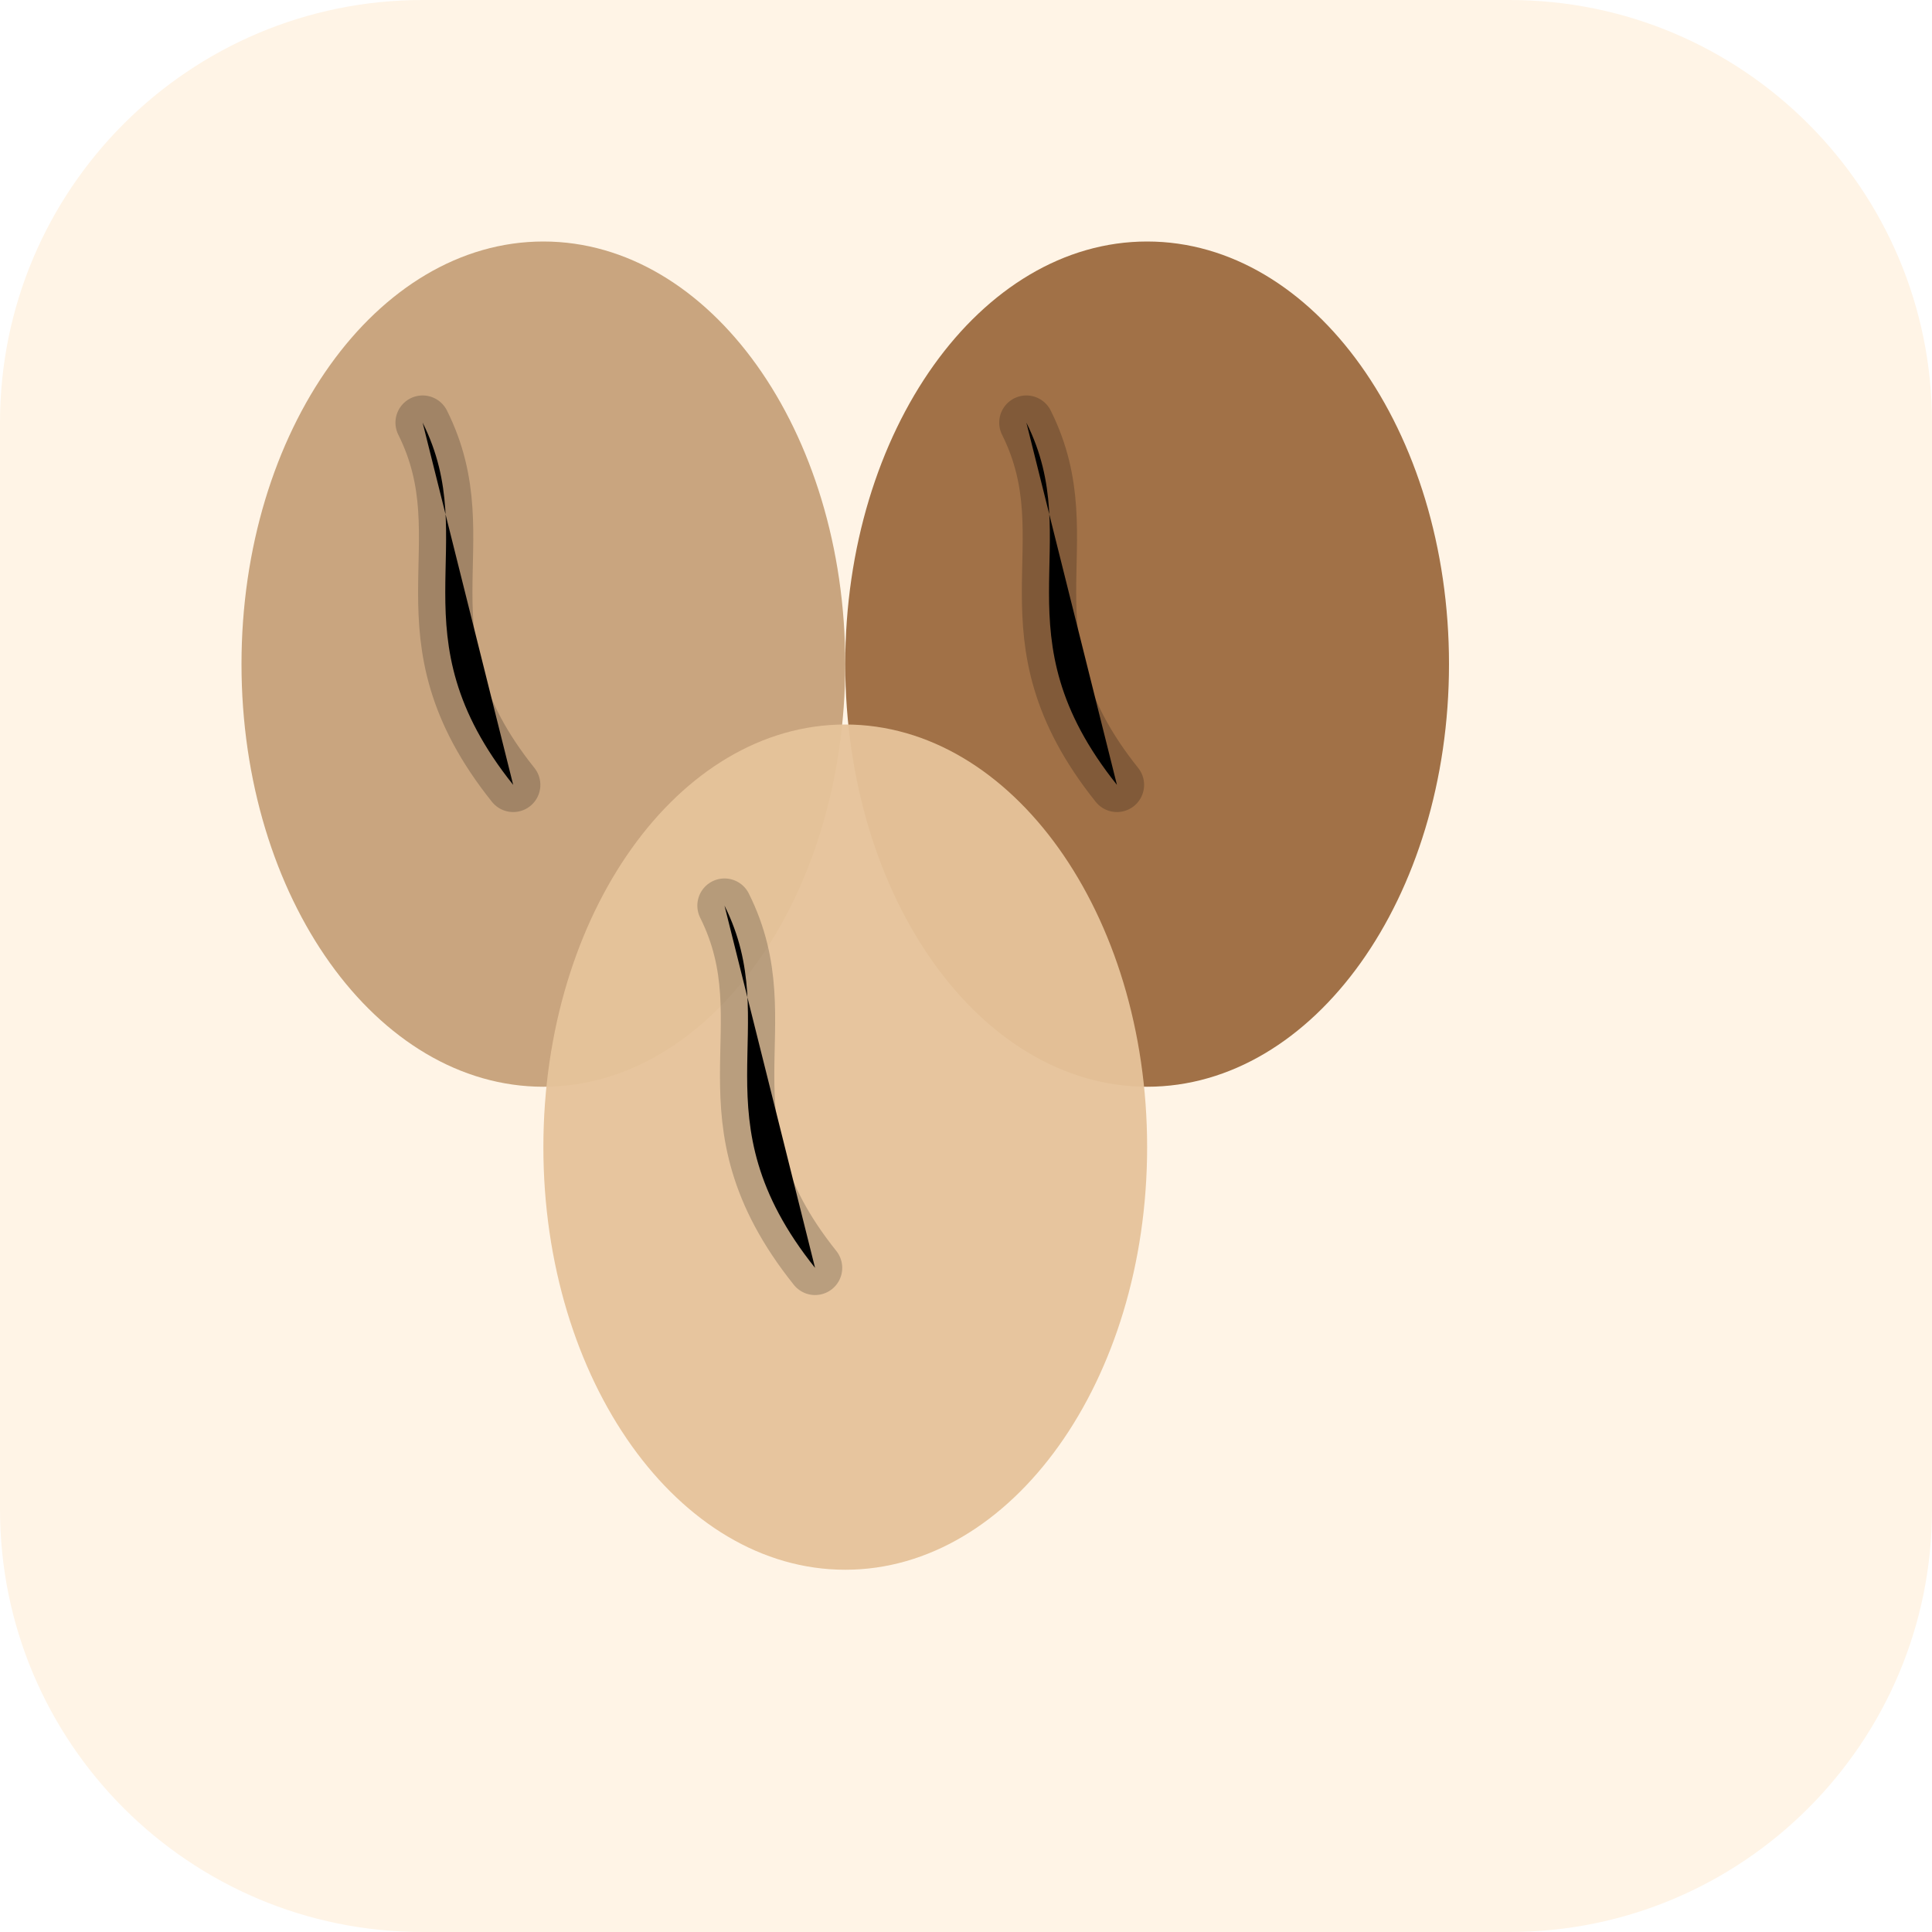
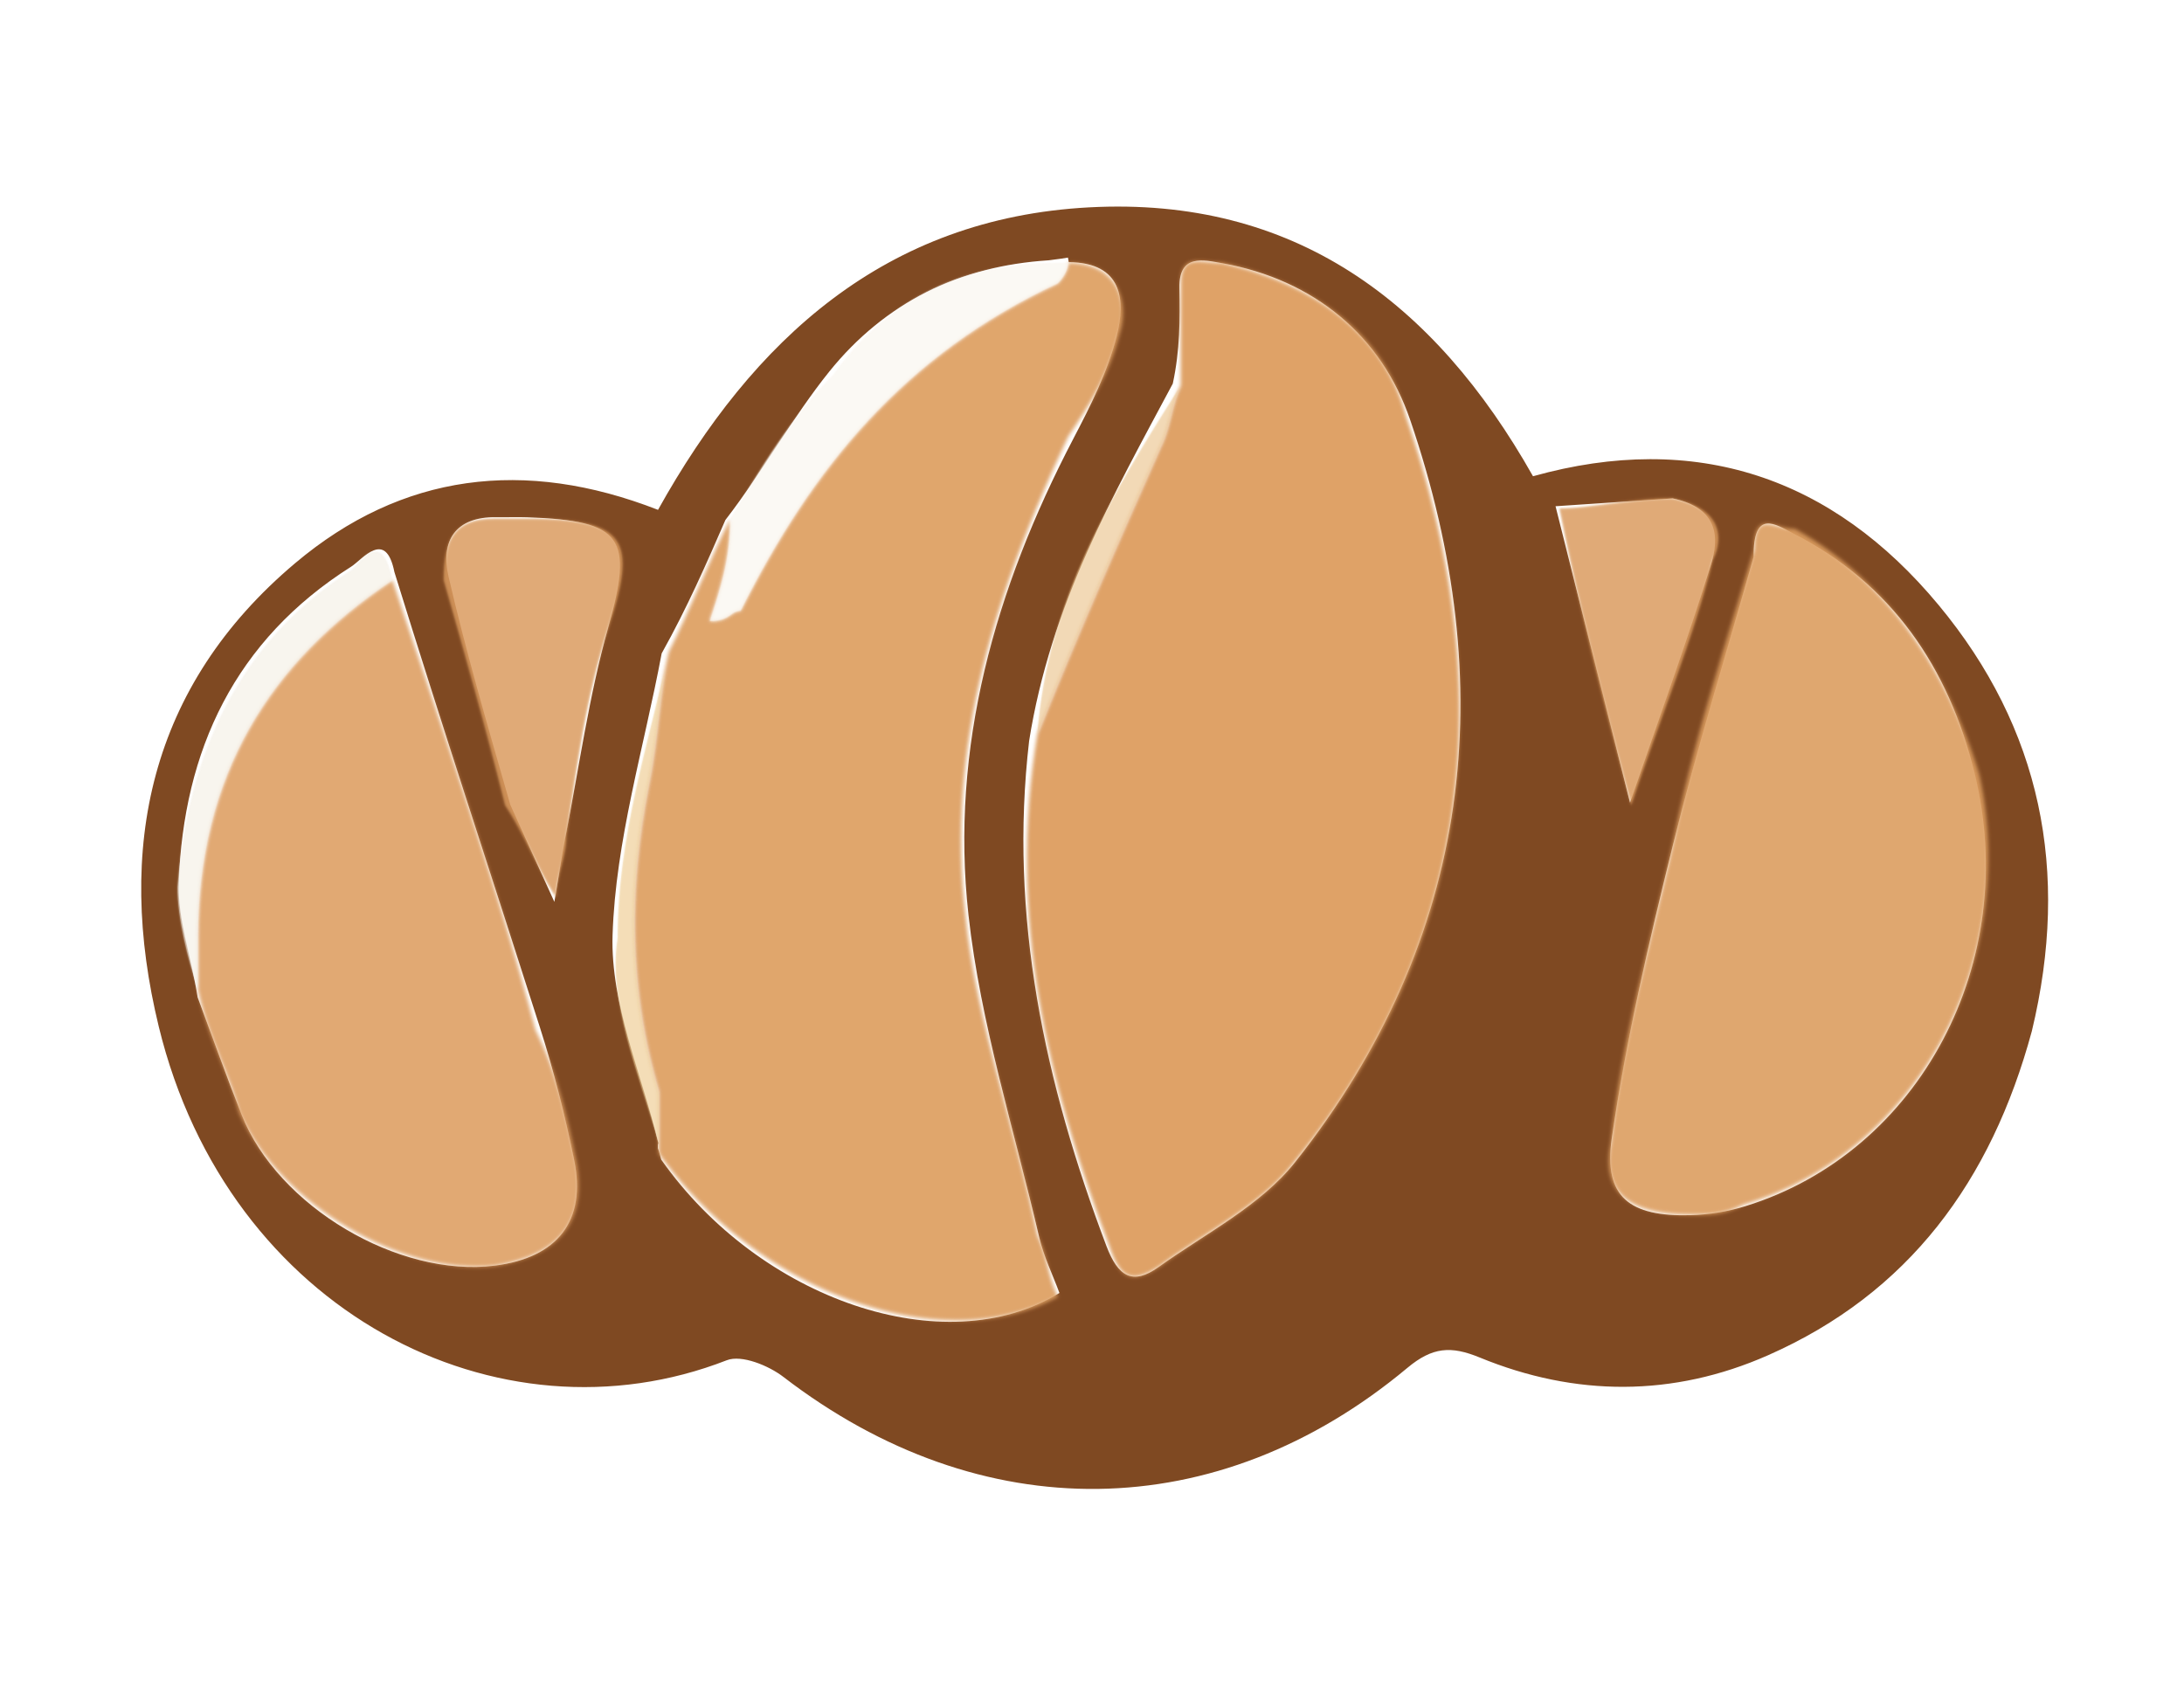
- <svg xmlns="http://www.w3.org/2000/svg" width="64" height="64" viewBox="0 0 64 64">
-   <rect rx="14" ry="14" width="64" height="64" fill="#fff4e6" />
-   <g>
-     <ellipse cx="18" cy="22" rx="10" ry="14" fill="#c6a27a" opacity=".95" />
-     <path d="M14 14c2 4-1 7 3 12" stroke="#000" stroke-opacity=".2" stroke-width="1.8" stroke-linecap="round" />
-   </g>
-   <g transform="translate(20,0)">
-     <ellipse cx="18" cy="22" rx="10" ry="14" fill="#9c6b3f" opacity=".95" />
-     <path d="M14 14c2 4-1 7 3 12" stroke="#000" stroke-opacity=".2" stroke-width="1.8" stroke-linecap="round" />
-   </g>
-   <g transform="translate(10,16)">
-     <ellipse cx="18" cy="22" rx="10" ry="14" fill="#e6c39a" opacity=".95" />
-     <path d="M14 14c2 4-1 7 3 12" stroke="#000" stroke-opacity=".2" stroke-width="1.8" stroke-linecap="round" />
-   </g>
+ <svg xmlns="http://www.w3.org/2000/svg" width="320" height="250" viewBox="0 0 320 250" preserveAspectRatio="xMidYMid meet">
+   <path transform="translate(-70, -20) scale(1.5)" fill="#7F4922" opacity="1" stroke="none" d=" M245.136,114.058   C241.161,128.722 233.099,139.662 219.359,145.72   C210.108,149.8 200.558,149.78 191.199,145.933   C188.406,144.785 186.589,144.902 184.141,146.947   C165.549,162.473 142.463,162.655 123.194,147.835   C121.737,146.714 119.101,145.641 117.66,146.203   C95.385,154.896 68.954,141.474 62.176,113.617   C57.944,96.221 61.224,80.365 75.51,68.334   C85.927,59.562 97.887,58.043 110.943,63.136   C120.232,46.449 133.189,34.645 153.049,33.588   C173.025,32.524 186.757,42.743 196.41,59.853   C212.302,55.411 225.653,59.932 236.027,72.43   C246.018,84.466 248.907,98.407 245.136,114.058  M110.93,125.494   C110.93,125.494 111.093,125.949 111.256,126.602   C120.901,140.314 138.95,146.492 150.152,139.632   C149.496,137.855 148.61,136.059 148.168,134.158   C145.733,123.7 142.443,113.323 141.267,102.716   C139.447,86.303 143.873,70.816 151.493,56.223   C153.176,53 154.861,49.661 155.744,46.172   C156.642,42.623 156.305,38.984 151.057,38.94   C151.057,38.94 151.067,38.899 150.983,38.494   C150.638,38.554 150.292,38.614 149.105,38.76   C140.403,39.306 133.086,42.905 127.677,49.621   C124.088,54.078 121.326,59.201 117.527,64.122   C115.679,68.373 113.831,72.624 111.299,77.157   C109.581,86.327 106.792,95.464 106.502,104.68   C106.29,111.425 109.362,118.273 110.979,125.004   C110.979,125.004 110.908,125.012 110.93,125.494  M65.977,110.763   C67.405,114.59 68.772,118.443 70.275,122.241   C73.812,131.179 85.579,138.151 95.006,136.96   C101.136,136.185 103.965,132.584 102.75,126.644   C101.856,122.274 100.757,117.924 99.401,113.676   C94.739,99.069 89.923,84.511 85.192,69.209   C84.339,64.97 82.092,67.973 80.973,68.682   C69.648,75.845 64.562,86.605 64.129,99.64   C64.015,103.062 65.291,106.531 65.977,110.763  M147.191,85.711   C145.202,102.85 148.714,119.121 154.747,135.052   C155.876,138.032 157.304,138.912 159.833,137.101   C164.412,133.821 169.809,131.105 173.191,126.829   C190.51,104.931 193.262,80.288 184.415,54.361   C181.62,46.172 175.061,40.659 166.071,39.049   C164.229,38.719 161.806,38.098 161.872,41.47   C161.931,44.517 161.928,47.565 161.224,50.807   C155.409,61.696 149.281,72.46 147.191,85.711  M217.961,67.736   C215.307,77.124 212.409,86.451 210.069,95.917   C207.733,105.368 205.498,114.89 204.106,124.51   C203.272,130.272 205.851,132.193 211.805,132.033   C213.601,131.984 215.447,131.681 217.163,131.149   C234.212,125.87 244.069,107.253 239.545,88.856   C237.004,78.523 231.48,70.371 221.808,65.42   C220.089,64.54 217.914,63.027 217.961,67.736  M96.509,91.938   C97.795,94.771 99.081,97.605 100.818,101.43   C101.304,98.558 101.565,96.772 101.912,95.003   C103.253,88.187 104.207,81.26 106.082,74.593   C108.533,65.879 107.561,64.197 98.174,63.863   C97.177,63.827 96.177,63.872 95.179,63.854   C91.112,63.781 89.679,66.212 90.483,69.674   C92.165,76.916 94.25,84.064 96.509,91.938  M210.055,62.02   C206.187,62.278 202.32,62.535 198.612,62.783   C201.062,72.527 203.284,81.367 205.89,91.735   C208.847,83.133 211.515,75.85 213.802,68.449   C214.585,65.912 214.605,62.99 210.055,62.02  z" />
+   <path transform="translate(-70, -20) scale(1.5)" fill="#DD9D5F" opacity="0.95" stroke="none" style="filter: blur(0.2px);" d="M162,51 C162,48 162,45 162,41 C162,38 164,39 166,39 C175,41 182,46 184,54 C193,80 191,105 173,127   C170,131 164,134 160,137 C157,139 156,138 155,135 C149,119 145,103 148,85 C152,75 156,66 160,57   C161,55 161,53 162,51 Z" />
+   <path transform="translate(-70, -20) scale(1.5)" fill="#DD9E60" opacity="0.92" stroke="none" style="filter: blur(0.2px);" d="M151,39 C156,39 157,43 156,46 C155,50 153,53 151,56 C144,71 139,86 141,103 C142,113 146,124 148,134   C149,136 149,138 150,140 C139,146 121,140 111,126 C111,123 111,121 111,120 C108,110 108,100 110,90   C111,85 111,81 112,77 C114,73 116,68 118,64 C118,68 117,71 116,74 C118,74 118,73 119,73   C126,59 135,48 150,41 C150,41 151,40 151,39 Z" />
+   <path transform="translate(-70, -20) scale(1.5)" fill="#DC9D5F" opacity="0.9" stroke="none" style="filter: blur(0.2px);" d="M218,67 C218,63 220,65 222,65 C231,70 237,79 240,89 C244,107 234,126 217,131   C215,132 214,132 212,132 C206,132 203,130 204,125 C205,115 208,105 210,96   C212,86 215,77 218,67 Z" />
+   <path transform="translate(-70, -20) scale(1.5)" fill="#DD9D60" opacity="0.88" stroke="none" style="filter: blur(0.2px);" d="M85,70 C90,85 95,99 99,114 C101,118 102,122 103,127 C104,133 101,136 95,137   C86,138 74,131 70,122 C69,118 67,115 66,110 C66,108 66,106 66,105   C66,89 73,78 85,70 Z" />
+   <path transform="translate(-70, -20) scale(1.5)" fill="#DA9B5E" opacity="0.85" stroke="none" style="filter: blur(0.15px);" d="M96,92 C94,84 92,77 90,70 C90,66 91,64 95,64 C96,64 97,64 98,64 C108,64 109,66 106,75   C104,81 103,88 102,95 C102,97 101,99 101,101 C99,98 98,95 96,92 Z" />
+   <path transform="translate(-70, -20) scale(1.5)" fill="#DA9B5E" opacity="0.85" stroke="none" style="filter: blur(0.15px);" d="M210,62 C215,63 215,66 214,68 C212,76 209,83 206,92 C203,81 201,73 199,63   C202,63 206,62 210,62 Z" />
+   <path transform="translate(-70, -20) scale(1.5)" fill="#FAF7F1" opacity="0.8" stroke="none" style="filter: blur(0.1px);" d="M151,39 C151,40 150,41 150,41 C135,48 126,59 119,73 C118,73 118,74 116,74   C117,71 118,68 118,64 C121,59 124,54 128,50 C133,43 140,39 150,39   C151,39 151,39 151,39 Z" />
+   <path transform="translate(-70, -20) scale(1.5)" fill="#F5F1E8" opacity="0.75" stroke="none" style="filter: blur(0.1px);" d="M85,70 C73,78 66,89 66,105 C66,106 66,108 66,110 C65,107 64,103 64,100   C65,87 70,76 81,69 C82,68 84,65 85,70 Z" />
+   <path transform="translate(-70, -20) scale(1.5)" fill="#EFCF98" opacity="0.7" stroke="none" style="filter: blur(0.1px);" d="M112,77 C111,81 111,85 110,90 C108,100 108,110 111,120 C111,121 111,123 111,125   C109,118 106,111 107,105 C107,95 110,86 112,77 Z" />
+   <path transform="translate(-70, -20) scale(1.5)" fill="#EBC58F" opacity="0.65" stroke="none" style="filter: blur(0.1px);" d="M162,51 C161,53 161,55 160,57 C156,66 152,75 148,85 C149,72 155,62 162,51 Z" />
</svg>
